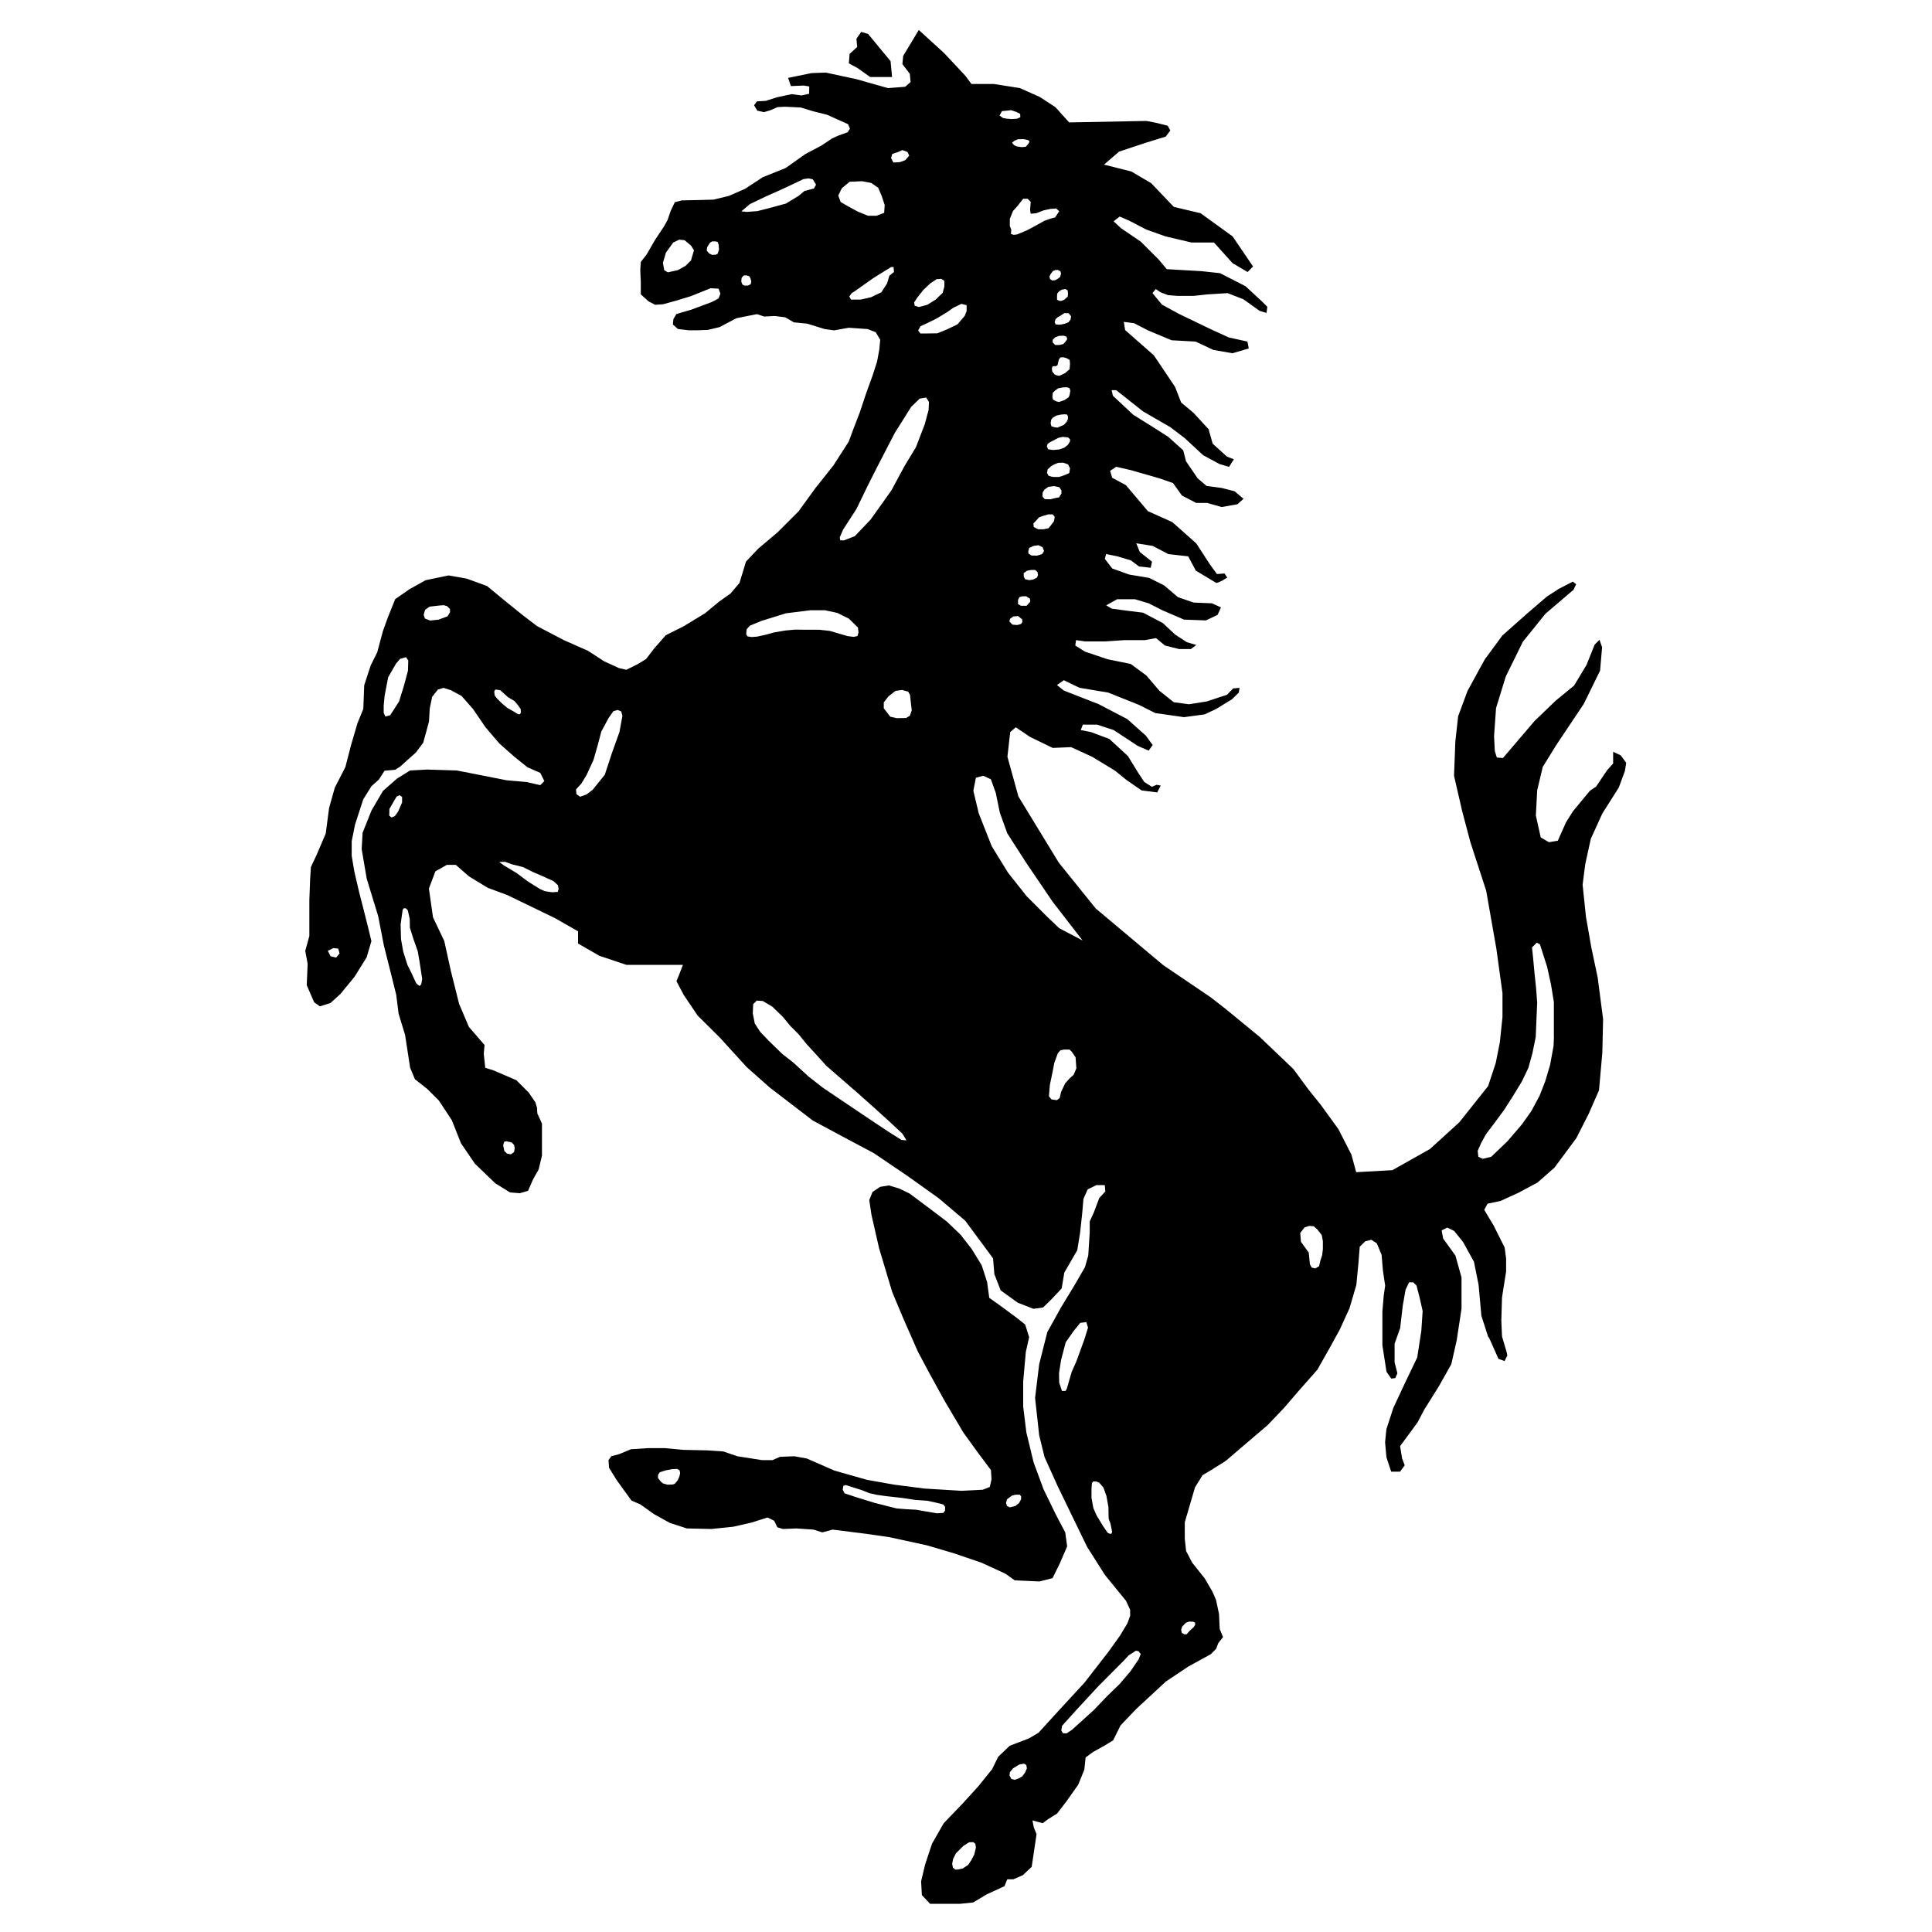
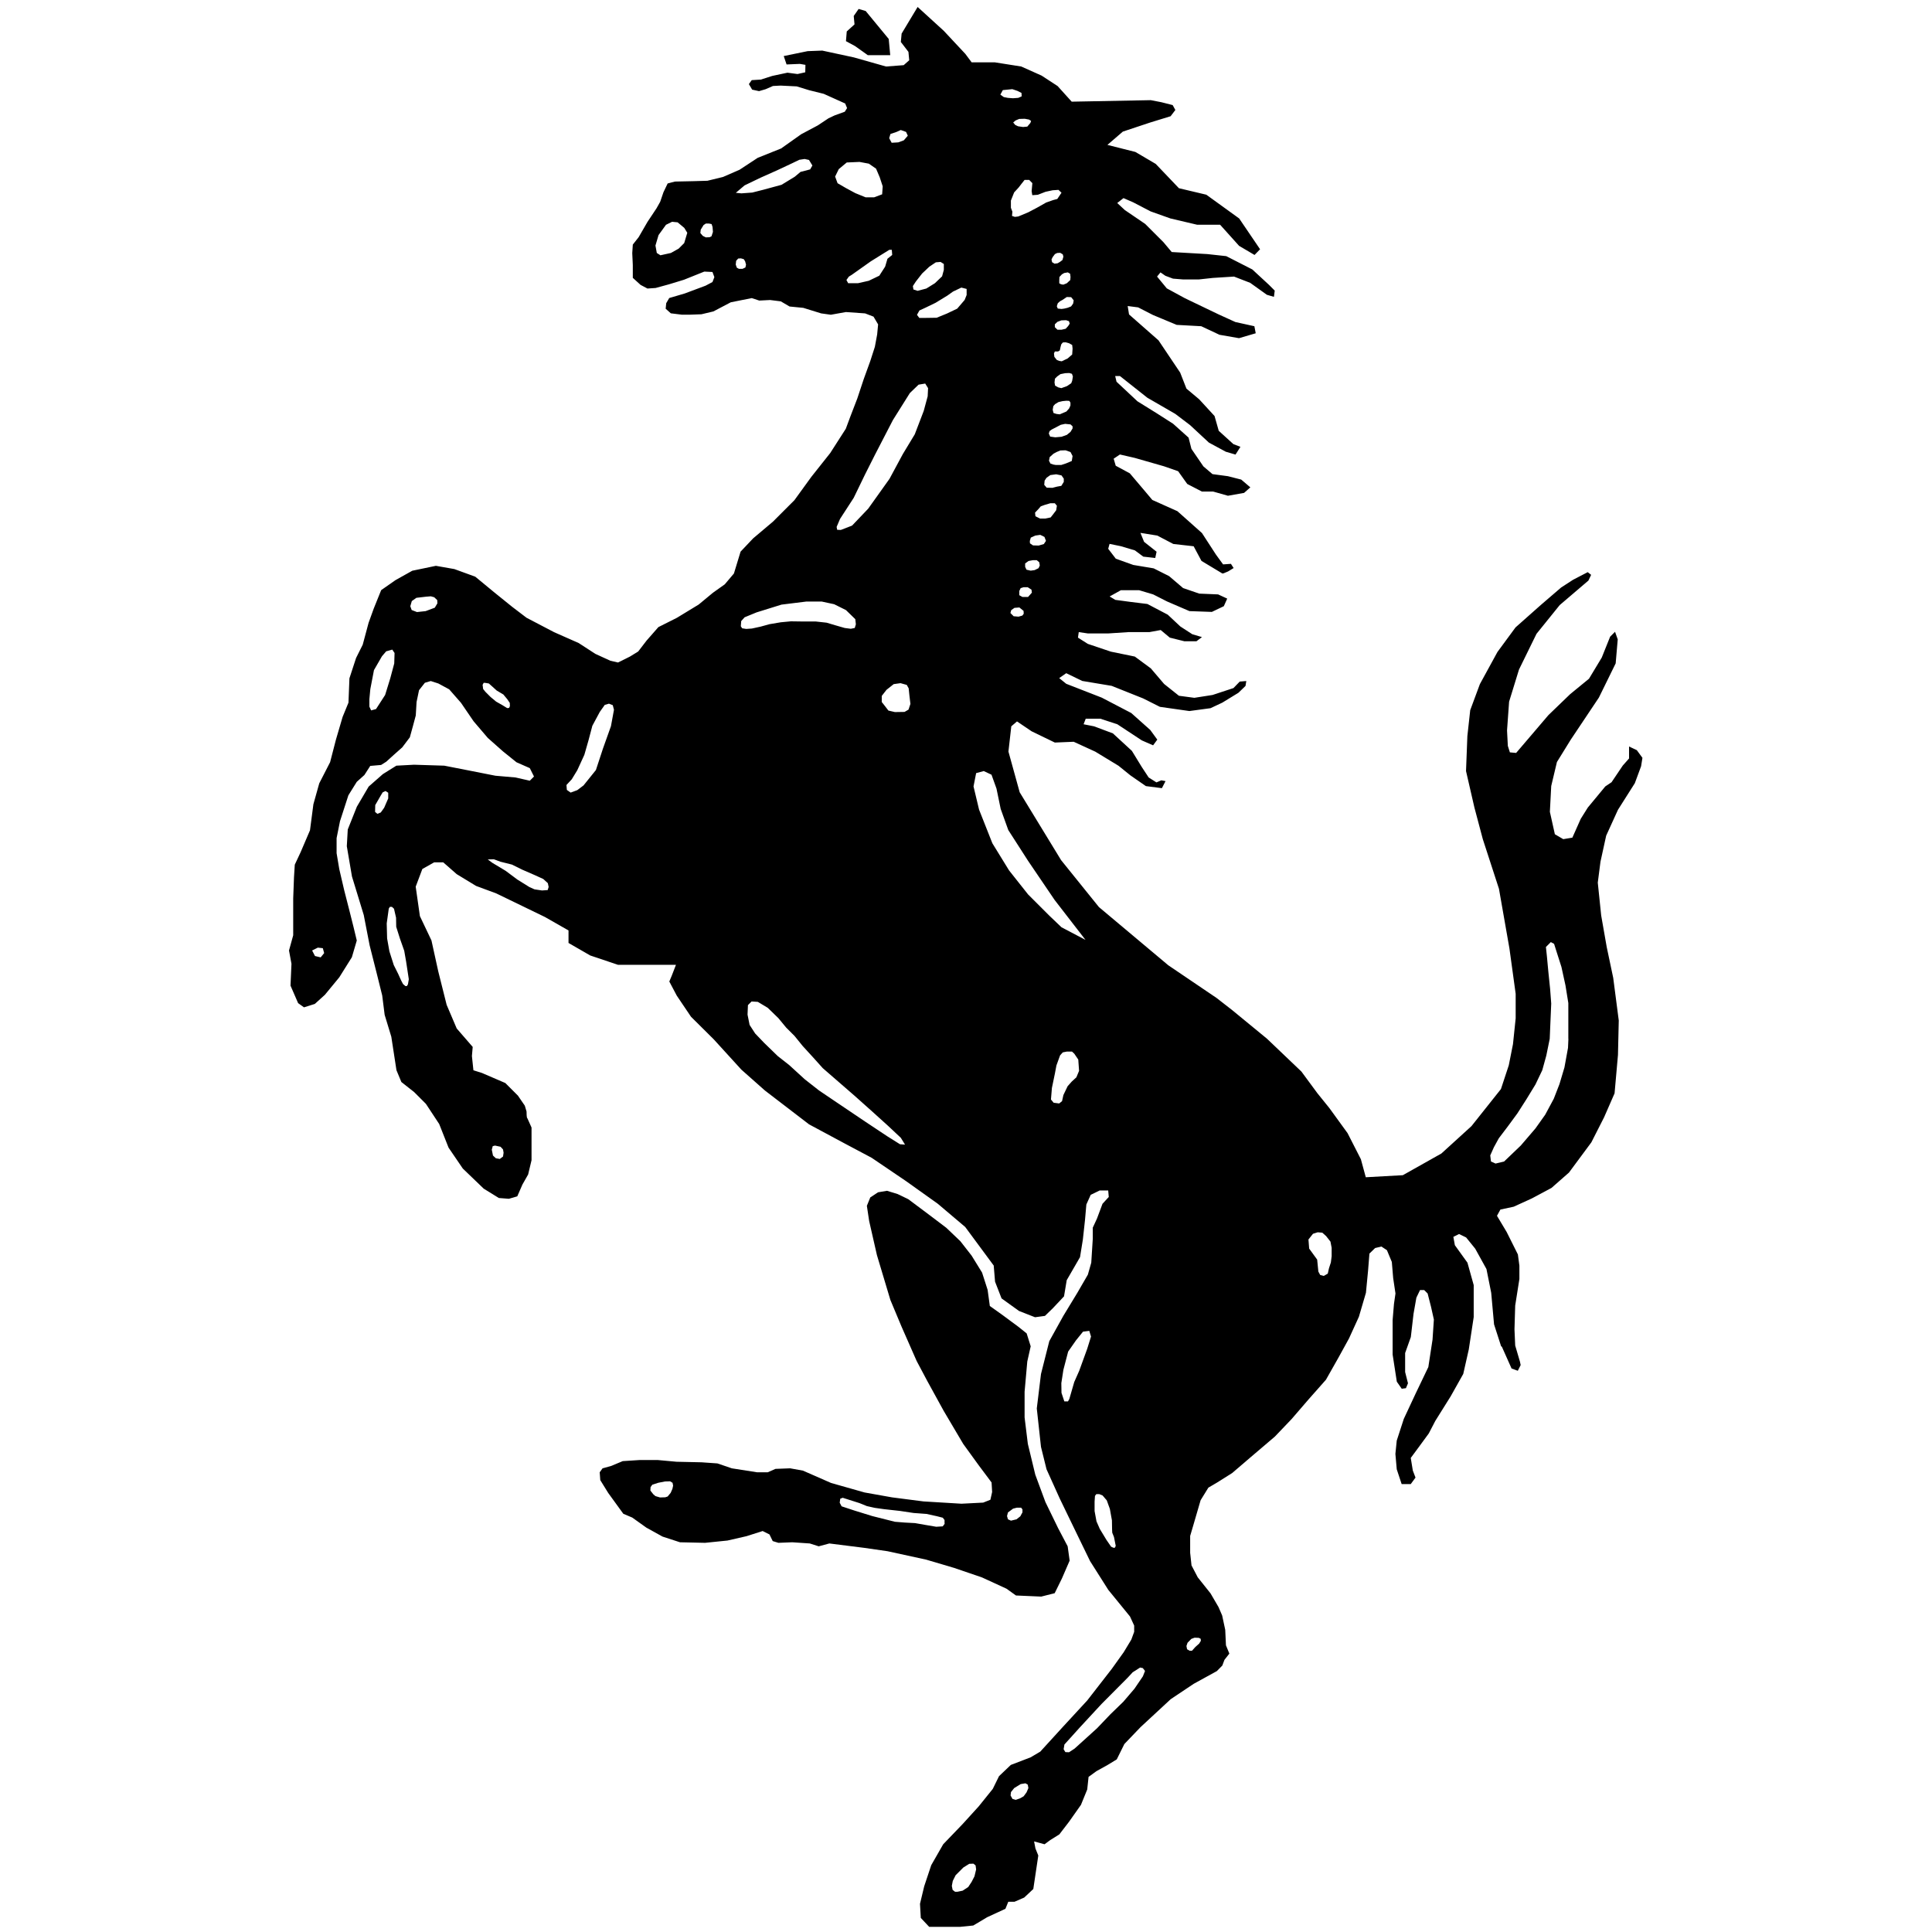
- <svg xmlns="http://www.w3.org/2000/svg" fill="#000000" version="1.1" viewBox="0 0 2500 2500" xml:space="preserve" width="800px" height="800px">
+ <svg xmlns="http://www.w3.org/2000/svg" fill="#000000" version="1.1" viewBox="30 30 2440 2440" xml:space="preserve" width="800px" height="800px">
  <g id="Layer_2">
    <path d="M1154.3,99.6l-1.9-20.4l-29.1-35.3l-8.9-2.6l-6.2,8.9l1,10.6l-9.8,8.9l-1,12.3l11.5,6.2l16.1,11.5H1154.3L1154.3,99.6z" />
  </g>
  <g id="Layer_1">
    <path d="M1378.4,1982.9l-12-22.8l-16.1-33.1l-12.8-34.6l-9.4-38.9l-4.1-33.4v-32.4l3.4-38.2l4.3-19.2l-5.1-16.3l-10.5-8.4   L1295,1690l-14.9-10.6l-2.8-20.4l-7-21.8l-13.2-21.4l-14.2-18.2l-17.8-17l-22.6-17.1l-25.4-19l-13.5-6.5l-13.4-4.1l-11.3,1.9   l-9.8,6.5l-4.3,10.6l2.9,19.2l9.8,43l17,56.7l14.2,33.9l19,43.2l13.5,25.4l20.6,37.5l24.7,41.8l19.5,26.9l16.3,21.8l0.7,12   l-2.2,9.8l-9.1,3.6l-27.4,1.4l-48-2.9l-39.6-5.1l-34.8-6.2l-42.3-12l-21.4-9.4l-14.2-6.2l-16.1-2.9l-18.5,0.7l-9.8,4.3h-13.5   l-31.9-5l-18.2-6.2l-19.9-1.4l-31.7-0.7l-24-2.2h-22.1l-21.8,1.4l-14.9,6.2l-10.6,2.9l-3.6,5l0.7,9.9l10.1,16.3l19,26.2l11.3,4.8   l17.8,12.7l20.4,11.3l22.1,7.2l31.7,0.7l28.3-2.9l24-5.5l20.4-6.5l8.6,4.3l4.1,8.4l7.2,2.2l17.5-0.7l22.1,1.5l11.3,3.6l13.4-3.6   l43.7,5.5l29.8,4.3l48.7,10.6l35.5,10.5l35.1,12l30.9,14.2l12,8.6l31.9,1.4l17-4.3l9.1-18.5l9.8-22.6L1378.4,1982.9z M879.2,1910.4   l-2.2,5l-3.8,4.6l-3.1,1l-6.5,0.2l-5.8-1.7l-2.6-2.2l-3.8-4.8l0.2-4.3l2.2-3.1l7.4-2.4l8.6-1.7v0l6.5-0.2l3.1,1.9l0.7,3.6   L879.2,1910.4z M1223.2,1954.3l-2.6,3.4l-8.2,0.5l-14.2-2.4l-12.5-2.2l-13-0.7l-12.5-1l-28.6-7.2l-22.6-7l-16.1-5.3l-2.4-4.6l0.7-5   l3.1-1.2l21.1,6.7l0,0l9.4,3.8l9.8,2.2l12,1.7l19.9,2.2l17.3,2.6l16.3,1.2l13.2,2.9l7.4,1.9l2.2,2.9V1954.3z M1321.2,1940.2   l-2.6,4.8l-4.8,3.8l-7,1.7l-3.8-1.7l-1.2-4.1l1.2-4.6l6.5-4.8l0,0l4.8-1.2h5.3l1.7,2.2V1940.2z" />
    <path d="M2097.2,977.4l-9.8-4.6v15.1l-7.9,8.9l-14.2,21.1l-7.9,5.3l-22.1,26.7l-8.9,14.2l-10.6,23.8l-11.5,1.9l-10.6-6.2l-6.3-28.3   l1.7-32.6l7.2-30.3l17.5-28.3l35.5-53.1l21.2-43.2l2.6-30.3l-3.4-9.6l-6.2,6.2l-10.6,26.4l-16.1,26.7l-23.8,19.5l-27.4,26.4   l-40.8,47.8l-7.9-0.7l-2.6-8.2l-1-19.5l2.6-36.3l12.5-40.6l22.1-45.1l29.3-36.3l36.3-31l3.4-7.2l-4.3-3.4l-18.5,9.6l-15.1,9.8   l-25.7,22.1l-31.9,28.3l-22.8,31L1899,894l-12.2,32.9l-3.6,32.7l-1.7,44.2l10.6,46.1l10.6,39.9l20.4,62.7l13.2,75.2l7.9,57.4v31   l-3.4,32.6l-5.3,26.7l-9.9,30l-37.2,46.8l-38,34.6l-48.7,27.4l-46.8,2.6l-6.2-22.8l-16.8-32.9l-23-31.7l-15.1-18.7l-20.2-27.4   l-43.5-41.5l-44.2-36.3l-19.4-15.1l-61-41.3l-87.6-73.5l-47.8-59.3l-52.3-85.7l-14.2-51.4l3.6-31.9l7.2-6.2l18.5,12.5l29.3,14.2   l23.8-1l27.3,12.5l29.3,17.8l15.1,12.2l19.5,13.5l20.2,2.6l4.6-8.9l-5.3-1l-6.2,2.6l-9.8-6.2l-8.7-13.2l-12.5-20.4l-24-22.1   l-23.8-8.9l-13.2-2.6l2.7-7h18.5l21.4,7l31,20.4l14.2,6.2l5.3-7.2l-8.9-12.2l-24-21.4l-37.2-19.4l-44.9-17.5l-8.9-7.2l8.9-6.2   l20.2,9.8l37.2,6.2l39.8,15.9l21.1,10.6l37.2,5.3l26.7-3.6l14.9-7l20.4-12.5l8.9-8.6l1-6.2l-8.3,0.7l-7.9,8.2l-26.4,8.7l-23,3.6   l-19.5-2.6l-18.7-14.9l-16.8-19.7l-20.2-14.9l-30.2-6.2l-29.1-9.8l-12.5-7.9l1-7l11.5,1.7h25.7l25.7-1.7h26.4l14.2-2.6l11.5,9.6   l18.5,4.6h15.1l7-5.3l-12.2-3.6l-15.1-9.8l-15.9-14.9l-25.7-13.5l-21.1-2.6l-19.4-2.6l-7.2-4.3l14.2-7.9h23l17.8,5.3l17.5,8.9   l28.3,12.2l28.3,1l15.1-7.2l4.3-9.6l-11.5-5.3l-23.8-1l-20.4-7l-17.7-15.1l-19.5-9.8l-25.7-4.3l-22.1-7.9l-9.6-12.5l1.7-6.2   l14.2,2.9l17.8,5.3l10.6,7.9l15.1,1.7l1.7-7.9l-15.8-12.5l-4.6-11.3l21.3,3.4l20.2,10.6l25.7,2.9l9.9,18.5l26.4,15.9l1.4-0.2   l5.8-2.4l7-4.3l-3.4-5.3l-9.9,0.7l-8.9-12.2l-17.8-27.4l-31-27.6l-31.7-14.2l-8.9-10.6l-19.5-23l-17.8-9.6l-2.6-8.9l7.9-5.3   l18.7,4.3l37,10.6l17.8,6.2l11.5,16.1l18.5,9.6h14.2l18.7,5.3l20.4-3.6l7.9-7l-11.5-9.8l-16.8-4.3l-19.5-2.6l-11.5-9.8l-15.1-22.1   l-3.6-14.2l-19.5-17.5l-21.1-13.5l-24-14.9l-26.4-24.7l-1.7-7.2h6l34.6,27.4l35.3,20.4l18.7,14.2l23.8,22.1l21.3,11.5l12.3,3.6   l6.2-9.8l-8.9-3.4l-18.5-16.8l-5.3-18.7l-19.4-21.1l-16.1-13.5l-7.9-20.2l-27.4-40.8l-37.2-32.7l-1.7-10.6l13.2,1.7l18.7,9.6   l30,12.5l31,1.7l23,10.8l24.7,4.3l21.1-6.2l-1.7-8.9l-24-5.3l-21.1-9.6l-42.5-20.4l-23-12.5l-12.3-14.9l4.3-5.3l6.2,4.3l9.6,3.6   l12.5,1h20.4l17.5-1.9l26.7-1.7l20.4,7.9l21.1,15.1l8.9,2.6l1-7.9l-7.2-7.2l-21.1-19.5l-32.9-16.8l-23.8-2.6l-45.1-2.6l-10.5-12.5   l-23-23l-25.7-17.5l-9.6-8.9l7.9-6.2l12.2,5.3l22.1,11.5l25,8.9l33.6,7.9h29.1l24,26.7l19.5,11.5l7-7.2l-26.4-38.9l-41.5-30   l-34.6-8.2l-29.3-30.7l-25.7-15.1l-35.3-8.9l19.5-16.8l34.6-11.5l25.7-7.9l6-7.9l-3.4-6.2l-14.2-3.6l-13.4-2.6l-99.9,1.9   l-17.8-19.7l-20.2-13.2l-25.7-11.5l-33.6-5.3h-29.1l-7.9-10.6l-27.4-29.3l-32.9-30l-20.2,33.6l-1,10.6l9.6,12.5l1,10.6l-7,6.2   l-22.3,1.7l-40.6-11.5l-39.9-8.6l-18.5,0.7l-30.2,6.2l3.6,10.6l16.8-0.7l7,1.2l0,0l-0.2,9.4l-9.8,2.2l-12.7-1.7l-19.2,4.1   l-14.4,4.6l-11.5,0.7l-3.6,5l4.1,7l8.7,1.9l8.2-2.4l9.4-4.1l9.6-0.5l20.4,1l15.6,4.8l18.5,4.6l27.1,12.2l2.4,5.8l-2.9,4.6   l-12.7,4.6l-7.7,3.6l-13.7,9.1l-20.9,11.1l-25.4,18L987,229.3l-23,15.1l-20.9,9.1l-19.7,4.8l-17.3,0.5l-23.8,0.5l-9.1,2.4   l-5.3,11.1l-4.1,12l-4.6,8.2l-11.5,17.3l-11.1,19.2l-7.4,9.4l-0.7,10.8l0.7,15.1v16.1l9.8,8.9l8.7,4.6l10.3-0.7l16.8-4.6l19-5.8   l25.7-10.3l10.3,0.5l2.4,6.5l-2.4,6.2l-8.7,4.6l-26.2,9.8l-19.7,5.8l-3.8,6.5l-0.7,7l6.5,5.8l13.7,1.7H902l13.9-0.5l15.1-3.6   l21.9-11.5l14.4-2.9l12.2-2.4l9.4,3.1l13.7-0.7l13.5,1.7l11.1,6.5l17.3,1.7l22.6,7l12.2,1.7l19-3.4l24.3,1.7l10.6,4.1l5.8,9.8   l-1.2,12.7l-2.9,15.6l-5.8,18l-8.2,22.6l-8.2,24.7l-8.7,22.6l-5.8,15.6l-19.7,30.7l-23.8,30l-21.4,29.5l-27.1,27.1l-25,21.1   l-15.9,16.8l-8.4,27.6L945.3,768l-14.9,10.6l-18,14.9l-27.6,16.8L861.5,822l-14.9,17L836,852.8l-10.6,6.5l-14.9,7.4l-9.6-2.2   l-19-8.7l-21.1-13.7l-31-13.7l-34.8-18.2l-18-13.7l-22.3-18l-24.5-20.2l-26.4-9.6l-23.3-4.1l-29.8,6.2l-21.1,11.8l-18.2,12.7   l-9.4,23.3l-6.5,18l-7.4,27.6l-8.4,16.8l-8.4,25.7l-1.2,30.7l-7.4,18l-8.4,28.6l-7.4,28.6l-13.7,26.7l-7.4,26.4l-4.3,32.9   l-11.8,27.6l-7.4,15.8l-1,15.9l-1,26.7v46.6l-5.3,19.2l3.1,16.8l-1.2,27.6l9.6,22.1l7.4,5.3l13.7-4.3l12.7-11.5l18.2-22.1   l15.9-25.4l6.2-21.1l-4.1-17l-5.3-21.1l-6.5-25.4l-6.2-26.6l-3.4-20.2v-19l4.3-21.4l10.6-32.7l10.6-17l9.6-8.6l7.4-11.5l13.7-1.2   l6.5-4.1l9.6-8.7l10.6-9.4l9.6-12.7l4.1-14.9l3.4-12.7l1-17l3.1-14.9l7.4-9.4l7.4-2.2l9.6,3.1l13.7,7.4l14.9,17l15.9,23.3l18,21.1   l19.2,17l17,13.7l16.8,7.4l5.3,10.6l-5.3,5.3l-18-4.1l-25.4-2.2l-32.9-6.5l-31.7-6.2l-38.2-1.2l-22.3,1.2l-17,10.6l-18,15.8   l-14.9,25.4l-11.5,28.8l-1.2,21.1l6.5,38.2l14.9,48.7l7.4,38.2l9.4,37.2l6.5,26.2l3.1,24.5l8.4,27.6l6.5,42.3l6.2,14.9l16.1,12.7   l14.9,14.9l16.8,25.5l11.8,29.8l18,26.4l26.4,25.4L660,1543l12.7,1l10.6-3.1l6.5-14.9l7.2-12.7l4.3-18v-41.3l-5.3-11.8   c-1,0-1-7.4-1-8.4l-2.2-7.4l-8.7-12.7l-15.9-15.9l-29.5-12.7l-10.8-3.4l-1.9-18l1-11.5l-20.2-23.3l-12.7-29.8l-10.6-42.3l-8.6-39.1   l-14.6-30.7l-5.3-37.2l8.4-22.3l14.9-8.4h11.5l17,14.9l24.5,14.9l25.4,9.4l61.5,29.8l29.8,17v15.8l27.4,15.8l35.1,11.8h73.2   l-5.3,13.7l-3.1,7.4l9.4,17.8l18,26.7l28.8,28.6l34.8,38.2l29.8,26.4l55.7,42.7l45.1,24.2l33.9,18l43.5,29.5l40.1,28.6l34.6,29.3   l36,48.7l1.7,20.4l8.2,21.1l22.1,15.9l20.2,7.9l12.5-1.7l9.9-9.6l14.2-15.1l3.4-20.4l16.8-29.1l3.6-22.3l2.7-24.7l1.7-19.5   l5.5-12.2l11.3-5.5h10.8l0.7,8.2l-7.9,8.6l-7,18.7l-5.3,11.5v14.2l-1.9,30l-4.3,15.1l-13.2,22.8l-17.8,29.3l-17.7,31.9l-10.5,41.5   l-5.3,43.5l5.3,48.5l7,28.3l16.8,37.2l21.4,44.2l16.8,34.6l23,36.3l27.4,33.6l5.3,11.5v7.9l-3.6,9.8l-9.6,15.9l-15.1,21.1l-31,39.9   l-31,33.6l-28.3,31l-12.2,7.2l-25,9.6l-14.9,14.2l-7.9,16.1l-17.8,22.1l-20.1,22.1l-24.7,25.7l-15.1,26.4l-8.9,26.7l-5.3,22.1   l1,17.8l10.6,11.3h38.9l16.8-1.7l17.6-10.5l23-10.6l3.6-8.9h7.9l12.2-5.3l11.5-10.8l6.3-42.3l-3.6-8.9l-1.7-8.9l6.3,1.7l6.9,1.9   l7.2-5.3l11.5-7.2l12.2-15.9l15.1-21.4l7.9-19.4l1.7-15.9l9.9-7.2l14.2-7.9l11.5-7l9.6-19.4l20.4-21.3l38.1-35.3l29-19.4l29.3-16.1   l6.9-7l2.7-7.2l6.2-7.9l-4.3-10.5l-0.9-19.5l-3.9-18.2l-4.6-10.6l-10.1-17.3l-16.1-20.2l-7.9-15.1l-1.7-15.9v-21.3l3.6-12.2   l9.6-32.9l9.8-15.9l10.6-6.2l19.4-12.2l23-19.7l31-26.4l21.1-22.1l21.3-24.7l22.1-25l15.9-28.1l13.2-24l12.5-27.4l8.9-30.3   l2.7-28.1l1.7-21.4l7.2-7l7.9-1.9l7,4.6l6.2,14.9l1.7,20.4l2.9,19.4l-1.9,13.2l-1.7,20.4v43.5l5.3,34.3l6.2,8.9l5.3-0.7l2.6-6.2   l-3.6-14.2v-24l7.2-20.2l3.4-29.3l3.6-20.4l4.6-9.6h5.3l4.3,4.3l4.3,16.8l3.6,16.1l-1.7,25.4l-5.3,34.6l-16.1,33.6l-14.9,31.9   l-8.9,27.4l-1.7,16.8l1.7,19.4l6.2,18.7h11.5l6-8.2l-3.4-8.9l-2.6-15.9l10.5-14.2l12.3-16.8l8.2-15.8l19.4-31l15.9-28.3l7-31   l6.2-40.8V1653l-7.9-28.3l-15.9-22.1l-1.9-10.5l7.2-3.6l8.9,4.3l11.5,14.2l14.2,25.7l6,30l3.6,39.9l8.9,27.6l1,0.7l12.2,27.4   l7.9,2.9l3.6-7.2l-0.9-4.3l-6-20.4l-0.9-20.4l0.9-30l5.3-33.6v-16.8l-1.9-14.2l-14.2-28.4l-12.2-20.4l4.3-7.9l16.8-3.6l23-10.5   l24.7-13.2l22.1-19.4l28.3-38.2l16.1-31.7l13.2-30.2l4.3-48.5l1-43.5l-7-53.8l-8.2-38.9l-7-39.9l-4.3-41.5l3.4-26.4l7.2-32.9   l14.9-32.7l21.3-33.6l7.9-21.4l1.7-10.6L2097.2,977.4z M894.1,337l-7,7l-9.8,5.5l-13.2,2.9l-4.6-2.9l-1.7-9.4l3.9-13.2l9.4-13h0   l7.7-3.8l7,0.7l8.4,7l3.8,6.2L894.1,337z M928.6,328.4l-2.4,1.2l-4.8,0.2l-3.8-1.9l-3.1-3.6l0.5-4.3l3.6-5.8h0l2.9-1.9h3.8l3.4,0.7   l1.2,3.6l0.5,6.3L928.6,328.4z M971.4,367.8l-3.6,1.7h-4.6l-2.6-1.4l-1.4-3.9l0.5-4.8l2.6-2.9l3.4-0.2l0,0h0h0l3.6,1l1.7,2.6   l1.2,4.3L971.4,367.8z M1053.2,243.9l-5.5,1.5l-6.7,1.7l-7.4,6.2l-16.6,10.1l-22.8,6.2l-14.2,3.6l-13.7,1l-7-0.7h0l11.1-9.4   l20.4-9.8l20.4-9.1l19.4-9.1l8.9-4.3l6.7-1l5.5,1.2l4.3,7L1053.2,243.9z M435,1239.1l-7.2-1.7l-3.6-7l7.2-3.6l6.3,0.7l1.7,6.2   L435,1239.1z M527.9,867.9l-5,18.7l-6.5,21.1l-11.5,17.8l-6.2,1.7l-2.2-4.8V913l1.2-12.7l4.6-24l10.1-17.5v0l5.3-6.2l7.7-2.2   l2.9,4.3L527.9,867.9z M579.1,797.5l-11.5,4.3l-11,1.2l-6.7-2.6l-1.7-4.8l1.9-6.5l5.8-4.1l12-1.4h0l6.2-0.5l4.3,1.2l3.8,3.6   l0.2,4.1L579.1,797.5z M672.9,924.1l-2.4,0.2l-5.8-3.6l-8.1-4.6l-7-5.8l-6.5-6.5l-2.9-3.6l-0.7-5.3h0l1.4-2.6l2.4,0.2l4.1,0.7   l4.6,4.1l5.3,4.8l8.4,5l5,6l3.1,4.6l0.2,4.1L672.9,924.1z M515.2,1050.1l-4.3,6l-4.3,1.7l-2.9-2.4l0.2-8.6l7.2-12.5l2.2-3.6   l3.6-1.7l3.4,2.2v7.2l-2.2,5L515.2,1050.1z M545.2,1273.2l-1.4,2.2h-1.7l-3.1-2.6l-2.4-4.6l-3.8-8.4l-5.5-11l-5.5-17.3l-2.9-16.3   l-0.5-19l2.6-18.7h0l1.4-2.2h2.6l2.6,2.4l2.6,11.3l0.2,11.5l4.6,14.6l5.5,15.6l2.4,13.7l3.4,22.3L545.2,1273.2z M652.3,1477.5   l2.9-0.7l7,1.5v0l3.1,3.4l0.7,4.1l-0.7,4.8l-4.1,3.1l-5-0.9l-3.6-3.4l-1.5-7.4L652.3,1477.5z M721.7,1154.1l-7.2,0.5l-9.4-1.4   l-6.5-2.9l-15.1-9.4l-14.9-11.1l-16.8-10.1l-5.8-4.3l7.7-0.2l8.4,3.1l14.4,3.6l13.2,6.5l15.4,6.7l11,5l5.8,5.3l1,4.8L721.7,1154.1z    M801.6,947.1l-10.1,28.3l-8.9,27.1l-15.6,19.4l-7.9,6l-8.4,3.1l-4.8-3.4l-0.5-6.2l6.7-7.2l7-11.5l8.9-19.4l5.3-18.5l4.8-18.2   l9.4-17.5l6.3-8.9l5.3-1.5l0,0h0h0l4.8,1.9l1.5,5.8L801.6,947.1z M1186.7,385.5l7.9-10.1l9.1-8.6l8.2-5.5l6-0.5l4.1,2.6v7.4   l-2.2,8.2l-9.1,8.7l-10.8,6.7l-11,2.9l-5.3-1.7l-0.7-4.3L1186.7,385.5z M1154.6,199.2l7.7-2.6v0l5.3-2.4l6.7,2.4l2.2,4.8l-5,5.8   l-7,2.6l-8.4,0.5l-3.1-5.8L1154.6,199.2z M1087.8,261.4l-3.1-8.4l4.6-9.4l10.1-8.4l16.1-0.7l11.8,2.2l9.1,6.3l4.6,10.8l3.8,11.5   l-0.7,10.1l-10.1,3.8h-10.8l-13-5.3l-11.5-6.2L1087.8,261.4z M1127.2,384.6l-13.7,3.1h-12.3l-2.2-4.1l3.1-4.3l3.6-2.2h0l24-17   l14.6-9.1l8.9-5.5h3.1l0.5,6.5l-6,4.8l-2.9,9.9l-7.4,11.5L1127.2,384.6z M967.3,823.5l-1.7-2.6h0l0.5-6.5l4.3-4.8l15.1-6.2   l31.5-9.8l31.5-3.9h19.2l15.8,3.4l14.9,7.4l11.8,11.5l0.7,6.5l-1.4,4.6l-5,1l-7.7-1l-11.8-3.4l-11.1-3.3l-13.7-1.5h-17l-14.4-0.2   l-12.7,1.2l-14.2,2.4l-11.3,3.1l-11,2.4l-7.2,0.5L967.3,823.5z M1166.6,1475.1l-16.1-10.1l-27.1-18l-42-28.3l-17-11.5l-18-14.1   l-19.7-18l-14.4-11.3l-17.3-16.8l-11.3-11.8l-7-10.8l-2.6-13l0.5-12l4.6-4.6l7.9,0.5l12.5,7.5l13.4,13l9.9,12l10.6,10.6l10.3,12.7   l13,14.2l0,0l12.3,13.7l40.3,35l22.3,19.9l19.9,18l16.1,15.1l3.1,5l2.2,3.6L1166.6,1475.1z M1177.4,926.2l-5,2.9l-12.2,0.2   l-8.2-1.9l-4.6-6l-3.8-4.8v-7.7l6-7.7l9.1-7.2l8.6-1.2l0,0l7.9,2.2l2.4,4.3l1,9.6l1.2,10.1L1177.4,926.2z M1201.6,530.5l-5,18.5   l-11.3,29.5l-15.1,25l-16.8,31.2l-26.9,37.7l-20.4,21.4l-14.2,5.5l-4.6-0.2l-0.7-3.6l4.3-10.1l17.3-26.7l14.2-29.3l12.7-25.2   l22.6-43.7l21.4-34.1l11-10.6l8.4-1.4l0,0h0h0l3.6,5.8L1201.6,530.5z M1250.9,402.3l-2.6,6.5l-9.4,11l-13,6.2l-13,5.3l-13.5,0.2   h-8.4l-2.9-3.9h0l3.1-5.5l7.4-3.4l13-6.3l14.9-9.1l7-5l10.6-5.1l6.7,1.7V402.3z M1321.2,807.4l-4.8,1.4l-6.2-0.5l-4.1-4.1l1-3.6   l4.1-2.9l0,0l6.2-0.5l5.3,4.3l0.2,3.6L1321.2,807.4z M1328.4,783.9h-7.2l0,0l-3.9-2.2v-5.3l1.7-3.6l3.8-1.2h5.1l4.8,3.1l0.5,3.8   L1328.4,783.9z M1341.6,747.6l-4.9,2.4l-5,0.7l-5.3-1.2l-1.7-3.6v-4.3l4.3-3.1v0l5.3-1h5.1l3.1,2.6l0.7,4.1L1341.6,747.6z    M1348.3,717.1l-6.5,1.9l-7.2-0.2l0,0l-3.8-2.6l-0.2-2.9l1.2-4.3l5.7-2.6l6.3-0.9l5.3,2.6l1.9,5L1348.3,717.1z M1363.9,674.4   l-3.6,4.8l-3.4,4.3l-6.7,1.4h-6.7l-5.8-2.9l-0.5-4.6l4.1-4.3l3.1-3.6l4.6-1.7v0l7.4-2.2h5.8l2.6,3.1L1363.9,674.4z M1373.5,638.6   l-3.1,5l-5.5,1l-5.8,1.5l-7.2-0.2l-3.1-3.6l0.5-5.3l2.4-3.6l4.8-3.4v0l7.4-1l6.7,1.4l2.9,4.1V638.6z M1383.6,612.2l-7.4,3.1   l-5.8,1.9h-7.2h0l-2.9-0.5l-3.6-1.2l-1.9-3.6l0.9-4.6l4.8-4.3l4.1-2.2l4.6-1.9l6.5-0.2l6.3,2.2l2.6,5L1383.6,612.2z M1384.6,571.1   l-2.6,4.3l-4.6,3.8l-6.7,2.4l-7.9,0.7l-6.5-0.9l-1.7-3.9l1-3.1l2.6-1.9h0l11.5-6l5.5-1.2l6.8,0.7l2.6,2.4V571.1z M1362.2,473.9h4.1   l2.2-1.4l0.9-4.3l0.9-3.3l2-2.4l3.6-0.2l4.3,1.2l3.9,2.2l0.5,4.6l-0.5,7.4l-5.7,5l-7.5,3.6l-3.1-0.5l-3.1-1.2l-3.1-3.9l-0.5-4.3   L1362.2,473.9z M1362.2,443.2v-3.6l3.2-3.1l5-1.9l0,0l6-0.2l3.6,1.2l1,3.1l-2,3.1l-3.1,3.4l-5.1,1.2h-5.3L1362.2,443.2z    M1362.5,540.4l4.3-2.6l5.1-1.2l5-0.5l3.6,0.2l1.4,2.2v3.6l-1.7,3.8l-3.4,3.8l-8.4,3.6v0l-4.1-0.5l-3.8-1.2l-1-4.1l0.8-4.6   L1362.5,540.4z M1384.1,510.9l-1.2,3.1l-5.3,3.6l-7.2,2.6h0l-4-1l-3.9-2.2l-0.7-3.9l0.5-4.8l2.9-2.9l4.1-2.9l6-1.2l5.1-0.2l3.4,1   l1.2,3.4L1384.1,510.9z M1386,409.3l-0.7,4.1l-2.6,3.6l-4.3,1.7l-4.1,1l-3.6,0.5l-4.8-0.5l-1.2-2.9l1.2-3.8l2.9-2.6l3.2-1.7   l5.3-3.6l5.5,0.2L1386,409.3z M1378.6,374l2.9,1.7l0.5,4.1l-0.3,3.9l-4.5,4.1l-4.3,1.7h0h0l0,0l-2.9-0.5l-2.2-1.2v-3.9l0.2-4.1   l3.1-3.3l2.9-1.7L1378.6,374z M1373,354.1l-1.2,4.3l-3.2,2.4l-2.9,1.7l-3.9,0.5l-3.1-1.9l-0.7-3.4l1.4-2.9l2.9-3.9h0l2.9-1.4   l3.8-0.2l3.2,1.9L1373,354.1z M1333.7,276.5l7-0.5l9.8-3.8l8.9-1.9l7.4-0.5l3.8,3.6l-5.3,7.9l-5.3,1.4l-8.8,3.1l-11.5,6.5l-11,5.8   l-12.7,5.3h0l-4.3,0.5l-3.6-1.2l0.5-5.3l-1.9-5v-9.1l4.1-10.3l5.7-6.2l3.7-4.8l3.8-4.8h5.8l4,4.1l-0.9,10.1L1333.7,276.5z    M1329.6,181l2.6,1.7l-0.9,2.6l-3.9,4.6l-5.3,0.5l-6.3-0.9l-3.6-1.7l-2.6-3.1l3.1-2.6l4.5-1.9l7-0.2L1329.6,181z M1296.5,143.8   l12-1.2l6.5,2.2l5.1,2.6l0.2,4.3l-4.3,1.9l-6.7,0.5l-6.5-0.5l-5.1-1l-4.3-3.1L1296.5,143.8z M1389.4,1390.6l-5.8,5.3l-5.3,6   l-5.3,11.1l-1.7,7.7l-3.6,2.9l-7-0.9l-3.4-4.1l1.2-14.6l3.8-18.3l1.9-10.1l4.6-12.7h0l3.4-3.8l5-1h6.7l2.9,2.7l5,7.4l1,14.2   L1389.4,1390.6z M1400.9,1217l-30.3-15.9l-15.8-15.1l-26.4-26.4l-24-30.3l-21.1-34.3l-16.8-42.5l-7-29.3l3.3-16.8l9.6-2.6l9.8,4.6   l6.3,17.5l5.3,25.7l9.6,26.7l25,38.9l33.6,49.5L1400.9,1217L1400.9,1217z M1403.1,1733.4l-6.8,18.7l-3.3,9.1l-6.3,14.2l-4.8,16.6   l-1.4,4.8l-1.7,3.1v0h-4.6l-3.6-10.8l-0.2-12.3l2.6-16.8l6-23l9.9-14.2l8.9-11l7.9-1l2.2,7.2L1403.1,1733.4z M1438.1,1984.6   l-1.7,0.2l-3.1-1.4l-5.8-8.4l-8.6-14.2l-4.1-9.4l-2.4-13v-12l0.5-7.2l1.7-2.2h3.8v0l4.1,1.7l5.3,6.2l3.9,10.8l2.6,14.4l0.2,11.5   l0.2,4.1l2.2,5.5l2.2,11.1L1438.1,1984.6z M1260.7,2399.7l-3.6,7l-4.3,6.5l-7,4.6l-6.7,1.4h-2.9l-3.1-2.4l-1-5l1.2-6.3l3.6-7.2   l9.8-9.8l0,0l7.4-4.6l5.3-0.2l2.7,2.2l0.7,5L1260.7,2399.7z M1326.5,2293.6l-3.7,5l-4.5,2.6l-5.5,1.9l-4.1-1.2l-2.4-4.3l0.5-4.3   l4.1-5.1l8.2-5v0l6-1l2.9,1.7l0.8,4.3L1326.5,2293.6z M1473.4,2147.1l-10.6,15.6l-14.2,16.6l-16.1,15.6l-17,17.8l-15.9,14.4   l-12.5,11.3l-7,4.6l-4.6-0.2l-2.2-3.6l1-6l19.5-21.6l27.3-29.5l33.2-33.4l0,0l6.2-6.7l9.4-6l3.4,0.7l2.8,3.6L1473.4,2147.1z    M1534.6,2099.8L1534.6,2099.8l4.1-1.5l5.3,0.2l2.4,1.2l0.2,2.6l-2.1,3.4l-4.8,4.3l-4.3,4.8h-2.9l-3.3-1.9l-0.8-4.1l1.4-4.1   L1534.6,2099.8z M1711.8,1616.5l-1,7.9l-2.4,7.4l-1.5,6.7l-5,2.9l-4.6-1.2l-2.3-4.3l-1.5-15.1l-10.1-13.9l-0.9-11.5l5.7-7.2l6-1.9   l5.8,0.5l4.8,4.3l5.5,7l1.5,7.9V1616.5z M2010.8,1342.1l-0.5,11.3l-4.5,24.7l-6.3,21.1l-7.2,18.5l-10.8,20.1l-12.3,17.3l-18.5,21.6   l-21.1,20.2l-10.8,2.6l-5.8-2.6l-0.9-7.7l4.6-10.3l6.2-11.3l11.3-14.9l12.2-16.6l11.5-18l11.3-18.5l8.6-18l5.1-18.5l4.3-21.1   l1-23.5l0.9-21.1l-1.4-18.5l-2.2-21.4l-1.9-20.2l-1.2-11.3l6.2-6.2l0,0l4.1,2.2l3.1,9.8l6.2,19.4l5.1,23.3l3.6,22.3V1342.1z" />
  </g>
</svg>
